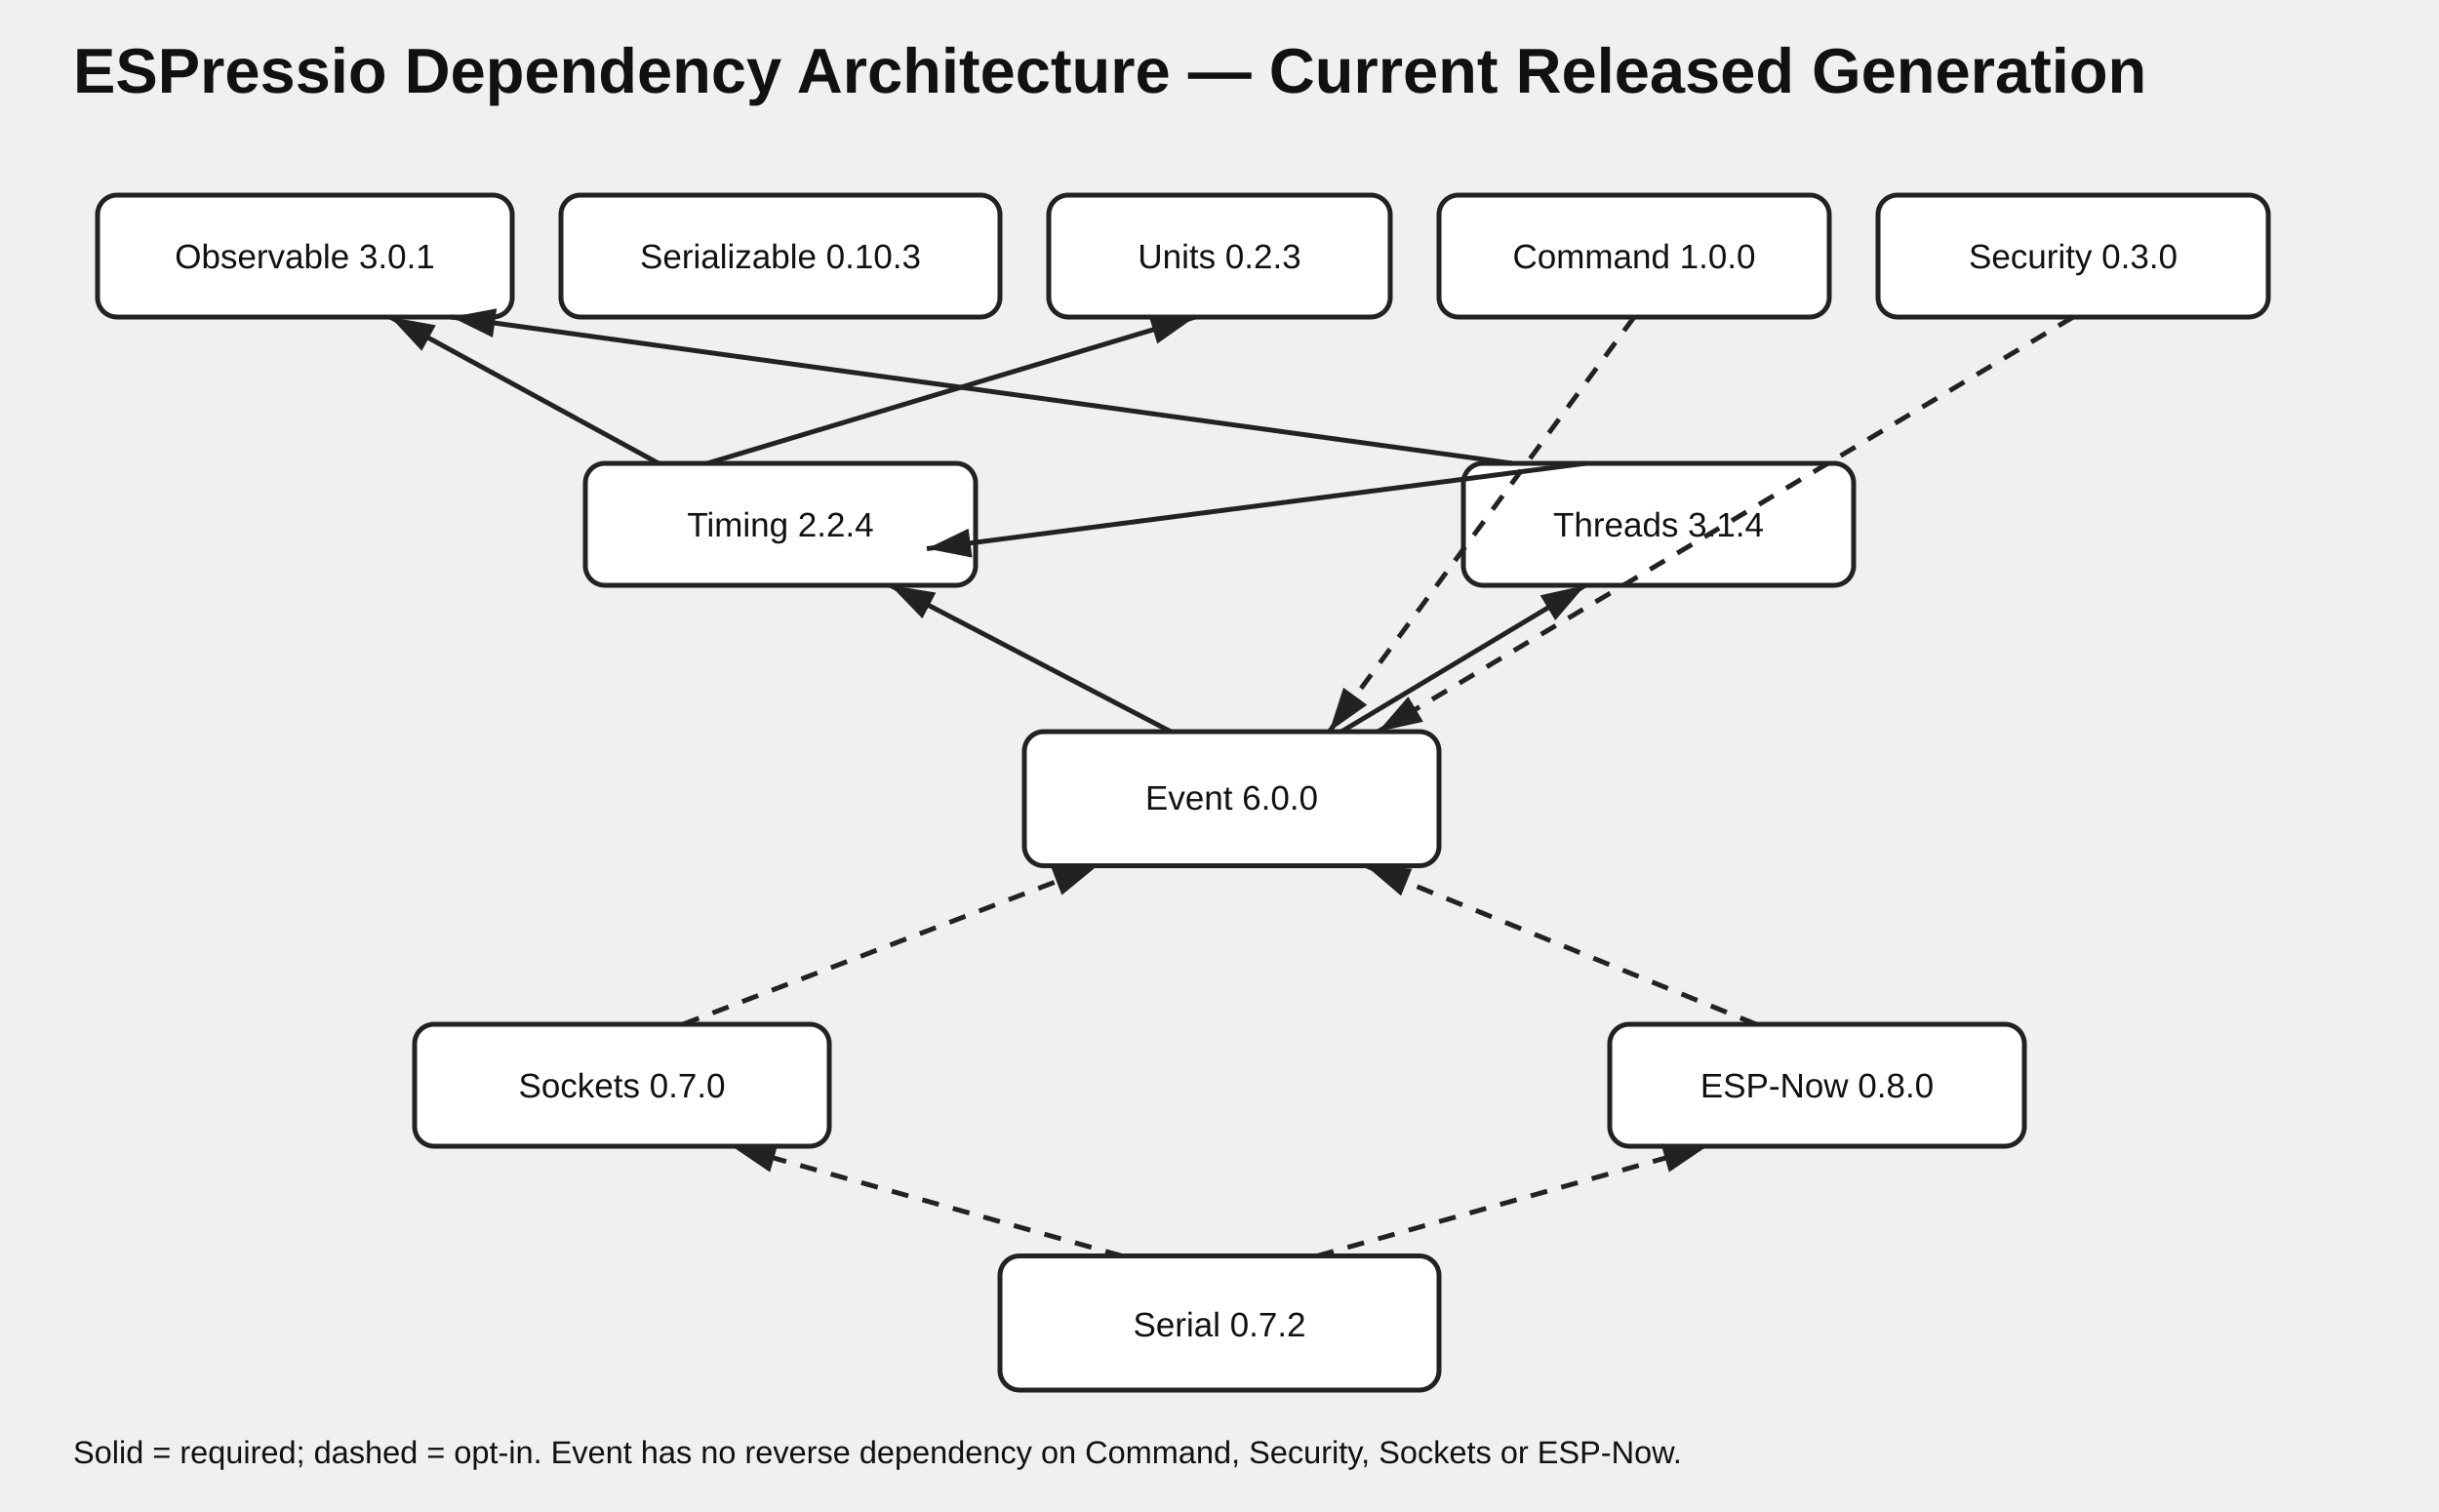
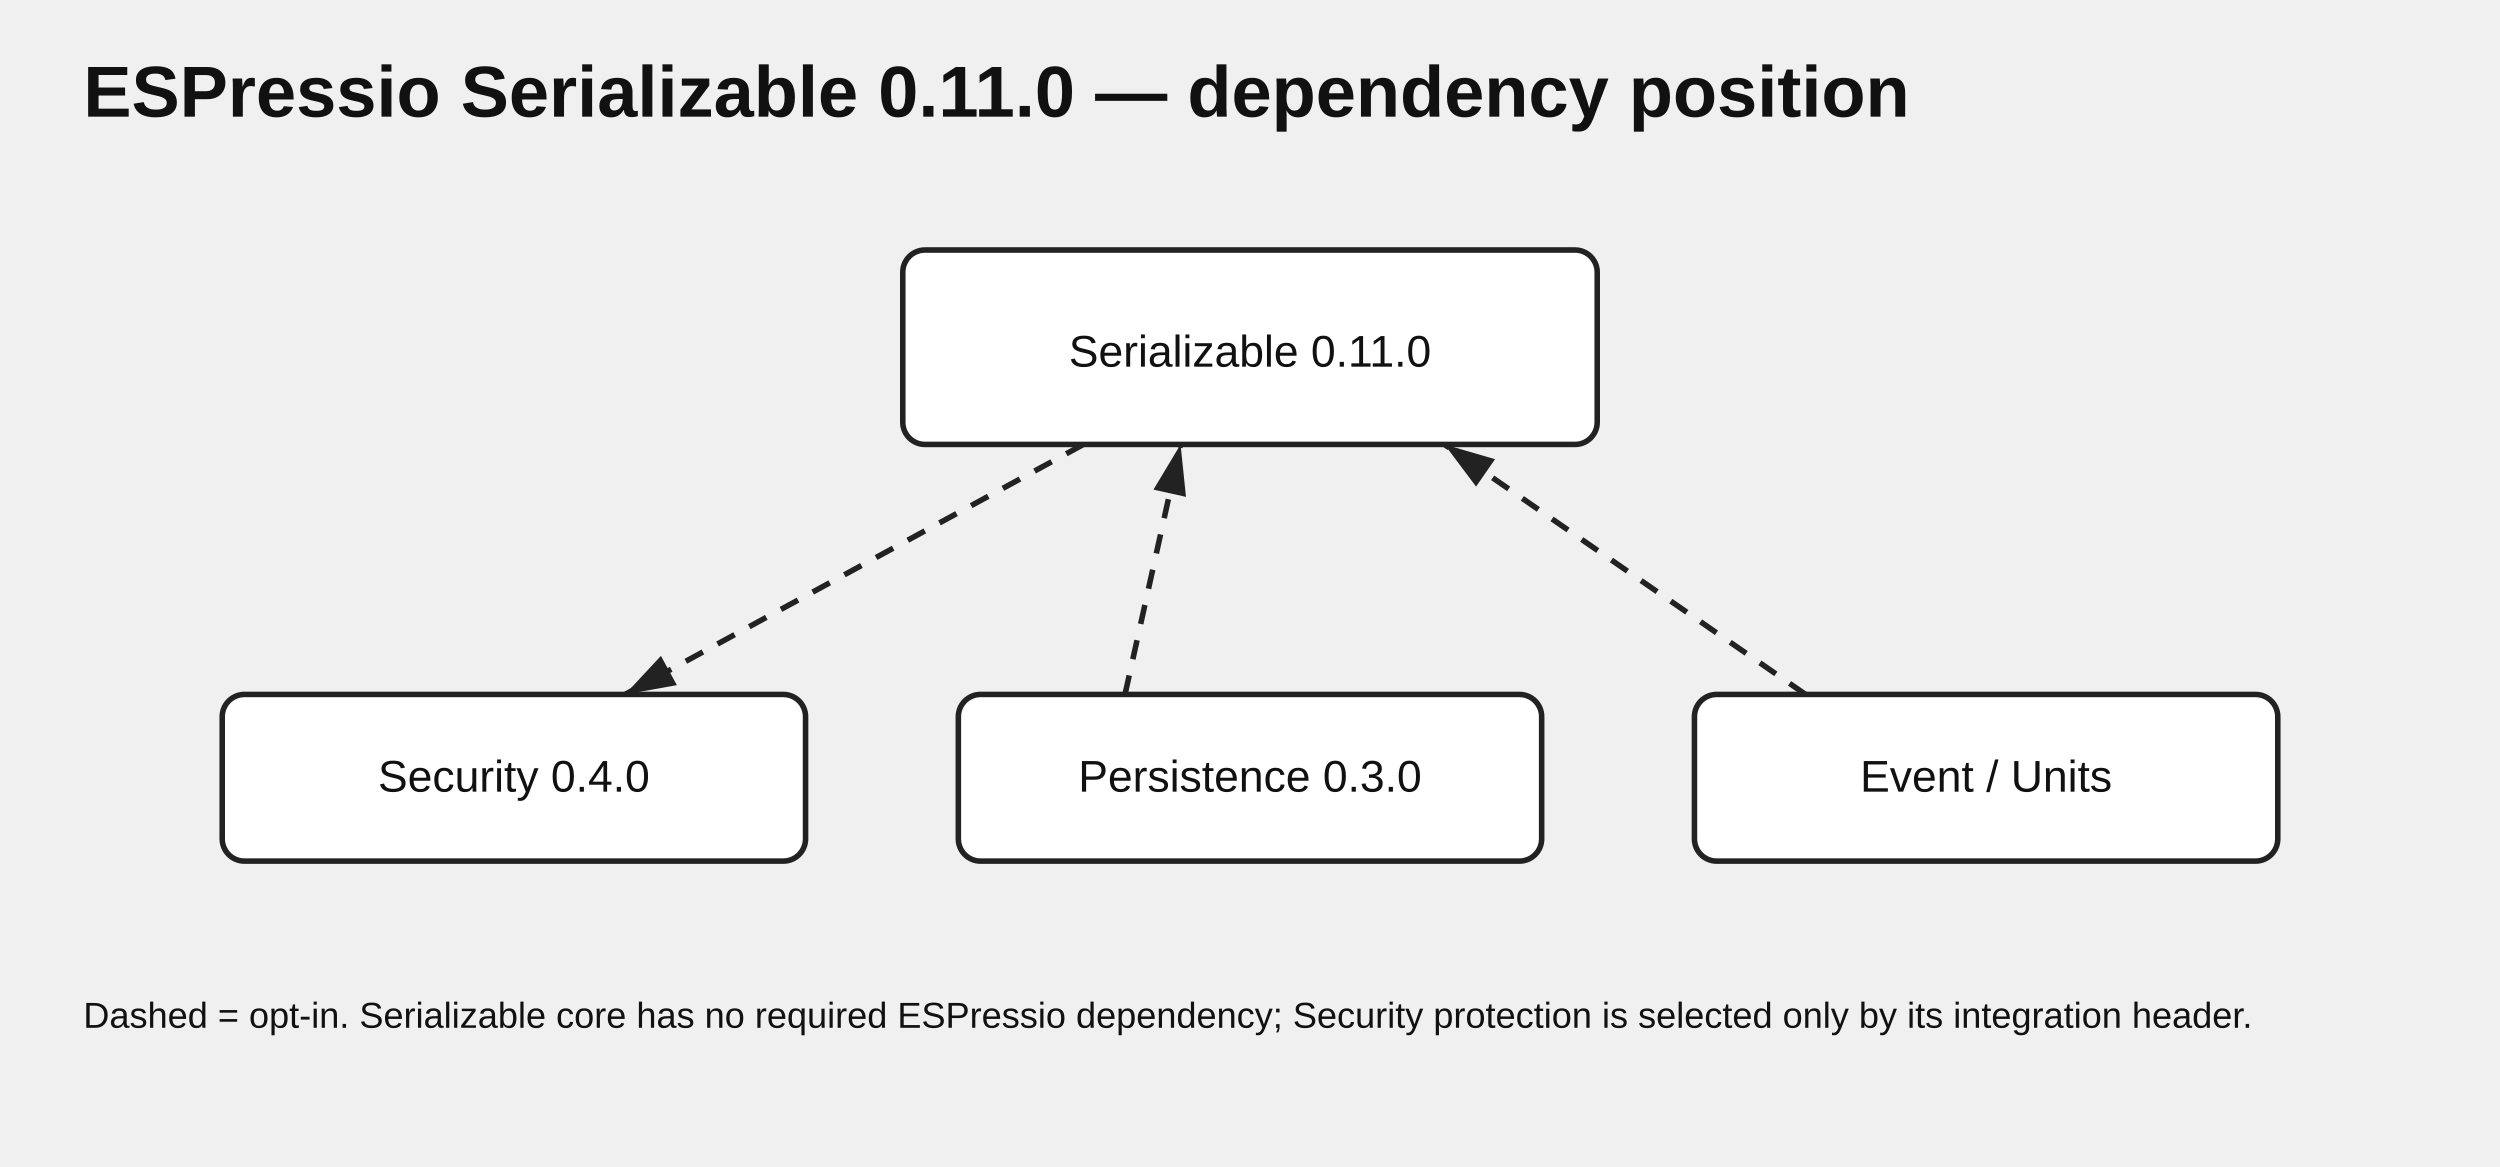
- <svg xmlns="http://www.w3.org/2000/svg" width="1000" height="620" viewBox="0 0 1000 620">
-   <style>text{font-family:Arial,sans-serif;fill:#111}.t{font-size:26px;font-weight:700}.n{fill:#fff;stroke:#222;stroke-width:2}.l{font-size:14px;text-anchor:middle}.e{stroke:#222;stroke-width:2;fill:none;marker-end:url(#a)}.o{stroke-dasharray:7 6}.note{font-size:13px}</style>
+ <svg xmlns="http://www.w3.org/2000/svg" width="900" height="420" viewBox="0 0 900 420">
+   <style>text{font-family:Arial,sans-serif;fill:#111}.t{font-size:26px;font-weight:700}.n{fill:#fff;stroke:#222;stroke-width:2}.l{font-size:16px;text-anchor:middle}.e{stroke:#222;stroke-width:2;fill:none;marker-end:url(#a)}.o{stroke-dasharray:7 6}.note{font-size:13px}</style>
  <defs>
    <marker id="a" markerWidth="10" markerHeight="10" refX="9" refY="3" orient="auto">
      <path d="M0,0 L0,6 L9,3 z" fill="#222" />
    </marker>
  </defs>
-   <text class="t" x="30" y="38">ESPressio Dependency Architecture — Current Released Generation</text>
-   <rect class="n" x="40" y="80" width="170" height="50" rx="8" />
-   <text class="l" x="125" y="110">Observable 3.0.1</text>
-   <rect class="n" x="230" y="80" width="180" height="50" rx="8" />
-   <text class="l" x="320" y="110">Serializable 0.10.3</text>
-   <rect class="n" x="430" y="80" width="140" height="50" rx="8" />
-   <text class="l" x="500" y="110">Units 0.2.3</text>
-   <rect class="n" x="590" y="80" width="160" height="50" rx="8" />
-   <text class="l" x="670" y="110">Command 1.0.0</text>
-   <rect class="n" x="770" y="80" width="160" height="50" rx="8" />
-   <text class="l" x="850" y="110">Security 0.3.0</text>
-   <rect class="n" x="240" y="190" width="160" height="50" rx="8" />
-   <text class="l" x="320" y="220">Timing 2.2.4</text>
-   <rect class="n" x="600" y="190" width="160" height="50" rx="8" />
-   <text class="l" x="680" y="220">Threads 3.1.4</text>
-   <rect class="n" x="420" y="300" width="170" height="55" rx="8" />
-   <text class="l" x="505" y="332">Event 6.0.0</text>
-   <rect class="n" x="170" y="420" width="170" height="50" rx="8" />
-   <text class="l" x="255" y="450">Sockets 0.7.0</text>
-   <rect class="n" x="660" y="420" width="170" height="50" rx="8" />
-   <text class="l" x="745" y="450">ESP-Now 0.8.0</text>
-   <rect class="n" x="410" y="515" width="180" height="55" rx="8" />
-   <text class="l" x="500" y="548">Serial 0.7.2</text>
-   <path class="e" d="M290 190 L490 130" />
-   <path class="e" d="M270 190 L160 130" />
-   <path class="e" d="M650 190 L380 225" />
-   <path class="e" d="M620 190 L185 130" />
-   <path class="e" d="M480 300 L365 240" />
-   <path class="e" d="M550 300 L650 240" />
-   <path class="o e" d="M670 130 L545 300" />
-   <path class="o e" d="M850 130 L565 300" />
-   <path class="o e" d="M280 420 L450 355" />
-   <path class="o e" d="M720 420 L560 355" />
-   <path class="o e" d="M460 515 L300 470" />
-   <path class="o e" d="M540 515 L700 470" />
-   <text class="note" x="30" y="600">Solid = required; dashed = opt-in. Event has no reverse dependency on Command, Security, Sockets or ESP-Now.</text>
+   <text class="t" x="30" y="42">ESPressio Serializable 0.11.0 — dependency position</text>
+   <rect class="n" x="325" y="90" width="250" height="70" rx="8" />
+   <text class="l" x="450" y="132">Serializable 0.11.0</text>
+   <rect class="n" x="80" y="250" width="210" height="60" rx="8" />
+   <text class="l" x="185" y="285">Security 0.4.0</text>
+   <rect class="n" x="345" y="250" width="210" height="60" rx="8" />
+   <text class="l" x="450" y="285">Persistence 0.3.0</text>
+   <rect class="n" x="610" y="250" width="210" height="60" rx="8" />
+   <text class="l" x="715" y="285">Event / Units</text>
+   <path class="o e" d="M390 160 L225 250" />
+   <path class="o e" d="M405 250 L425 160" />
+   <path class="o e" d="M650 250 L520 160" />
+   <text class="note" x="30" y="370">Dashed = opt-in. Serializable core has no required ESPressio dependency; Security protection is selected only by its integration header.</text>
</svg>
